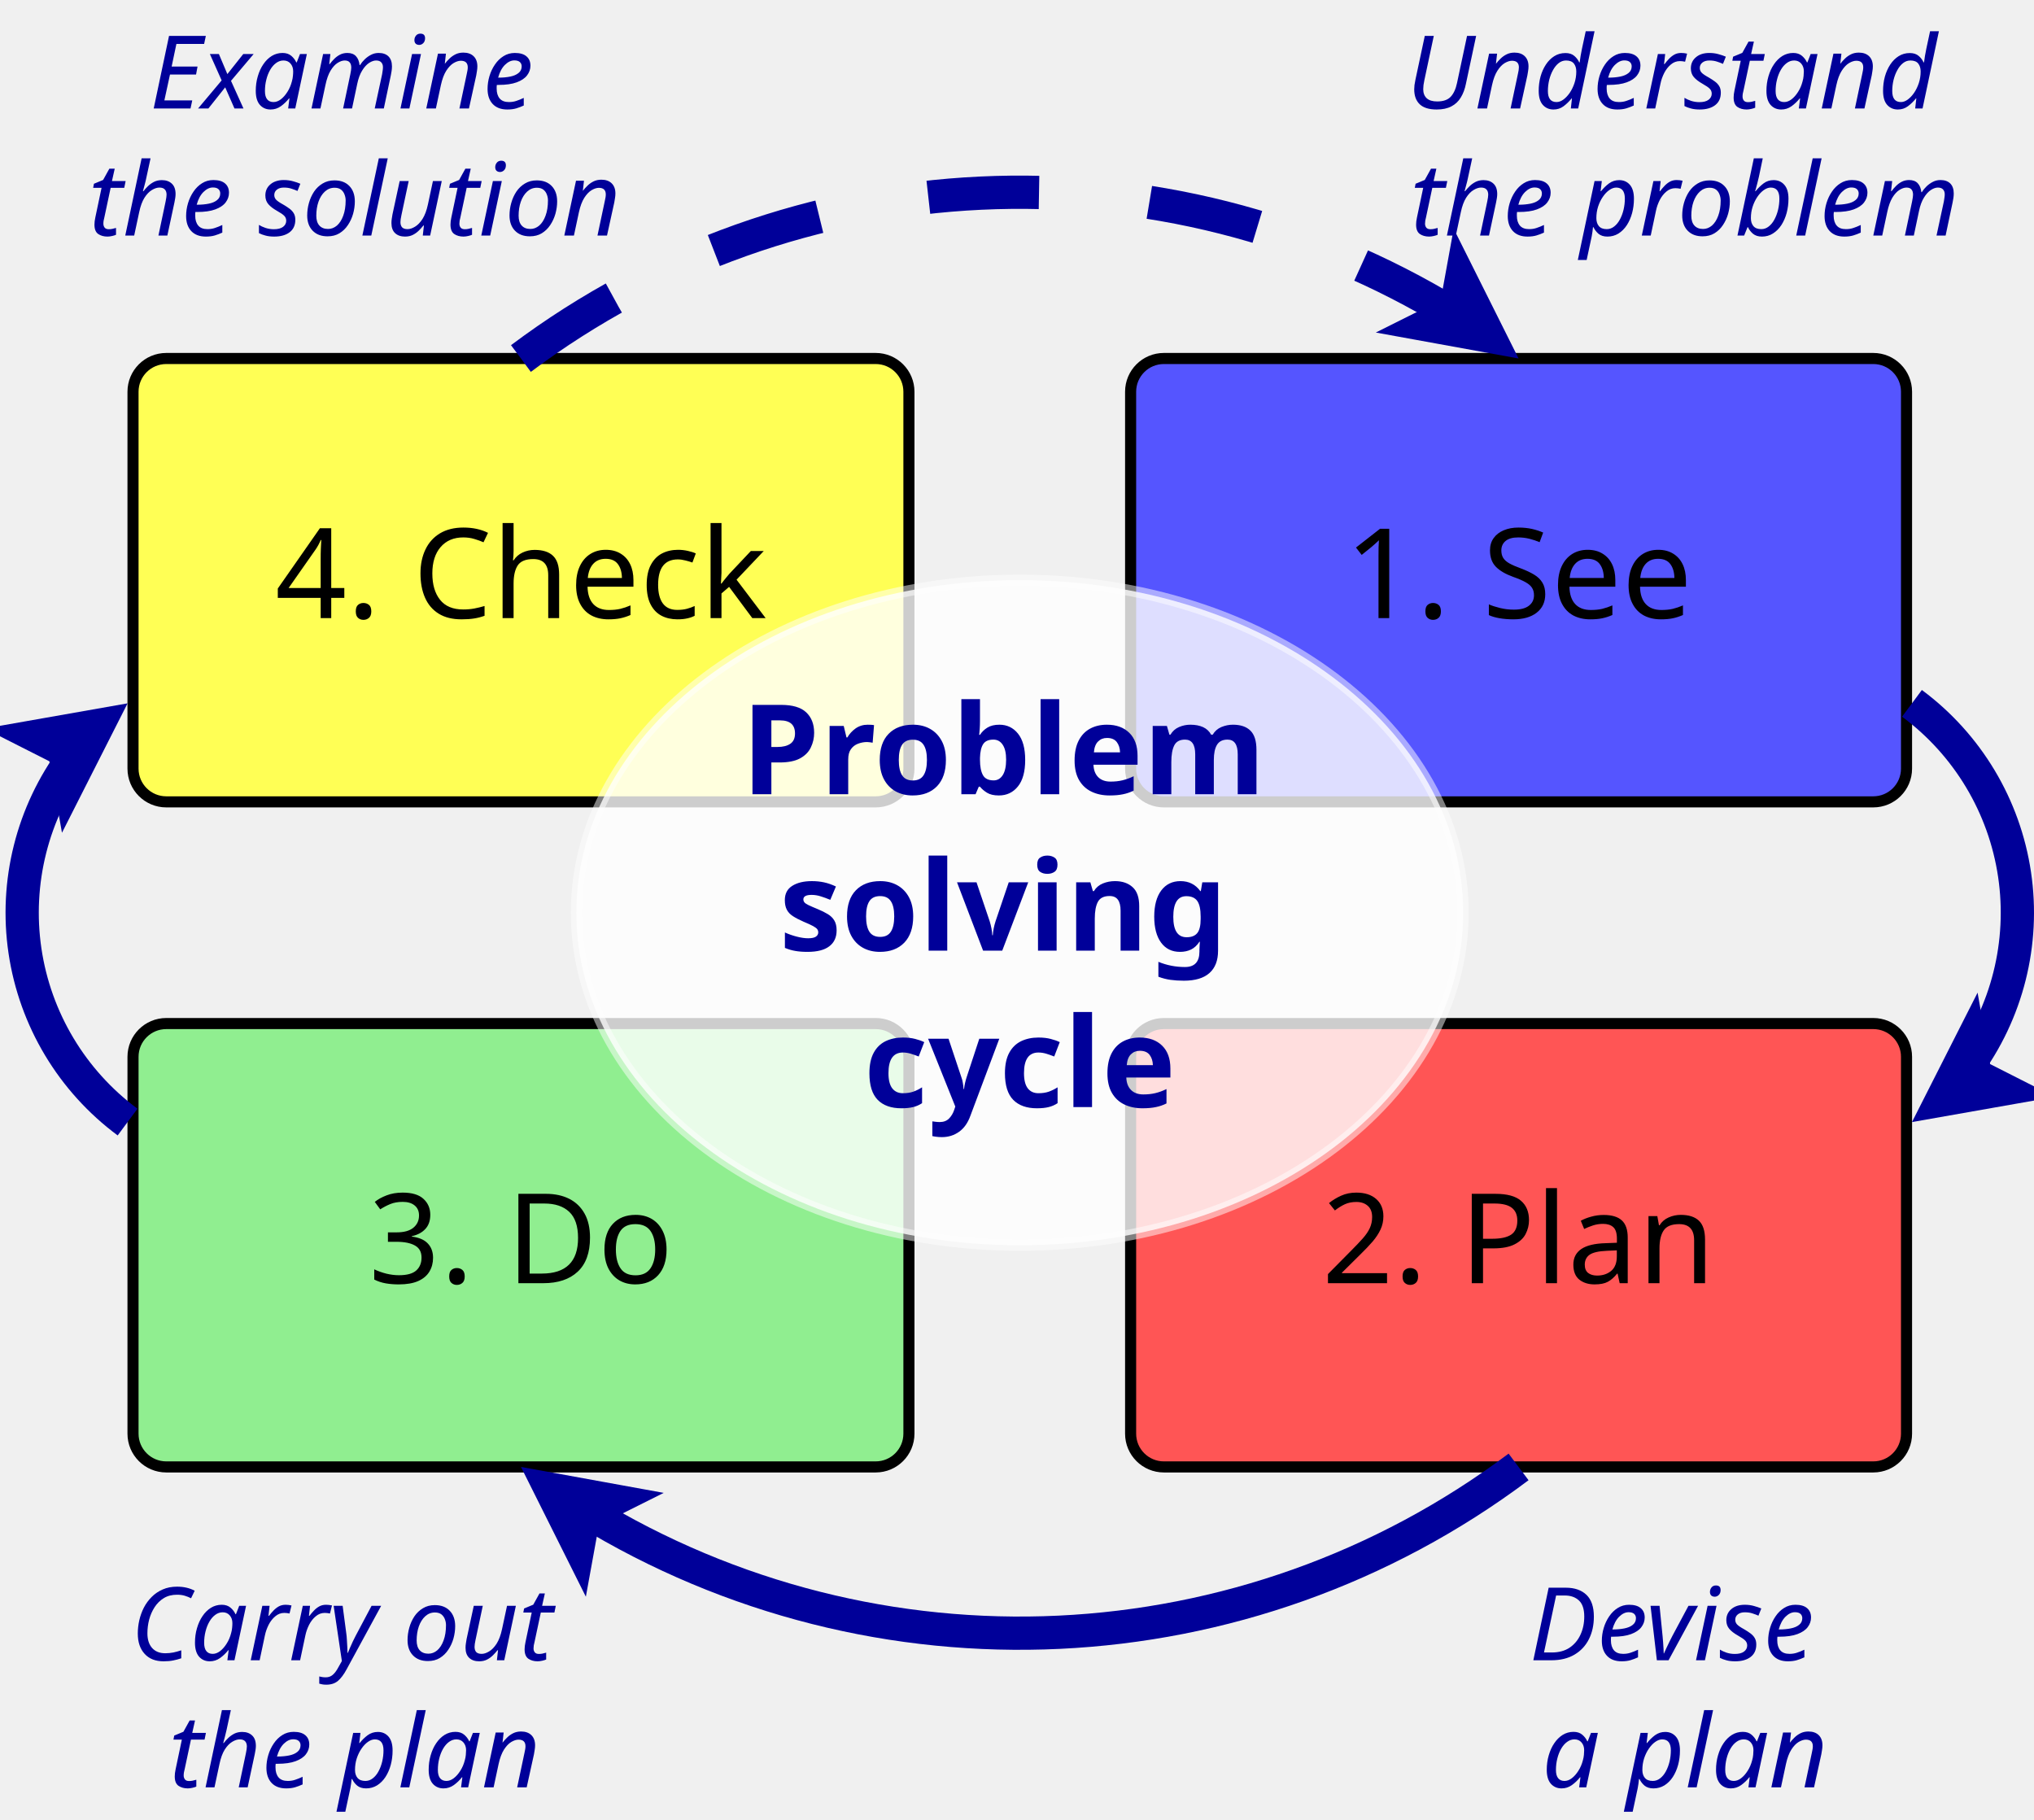
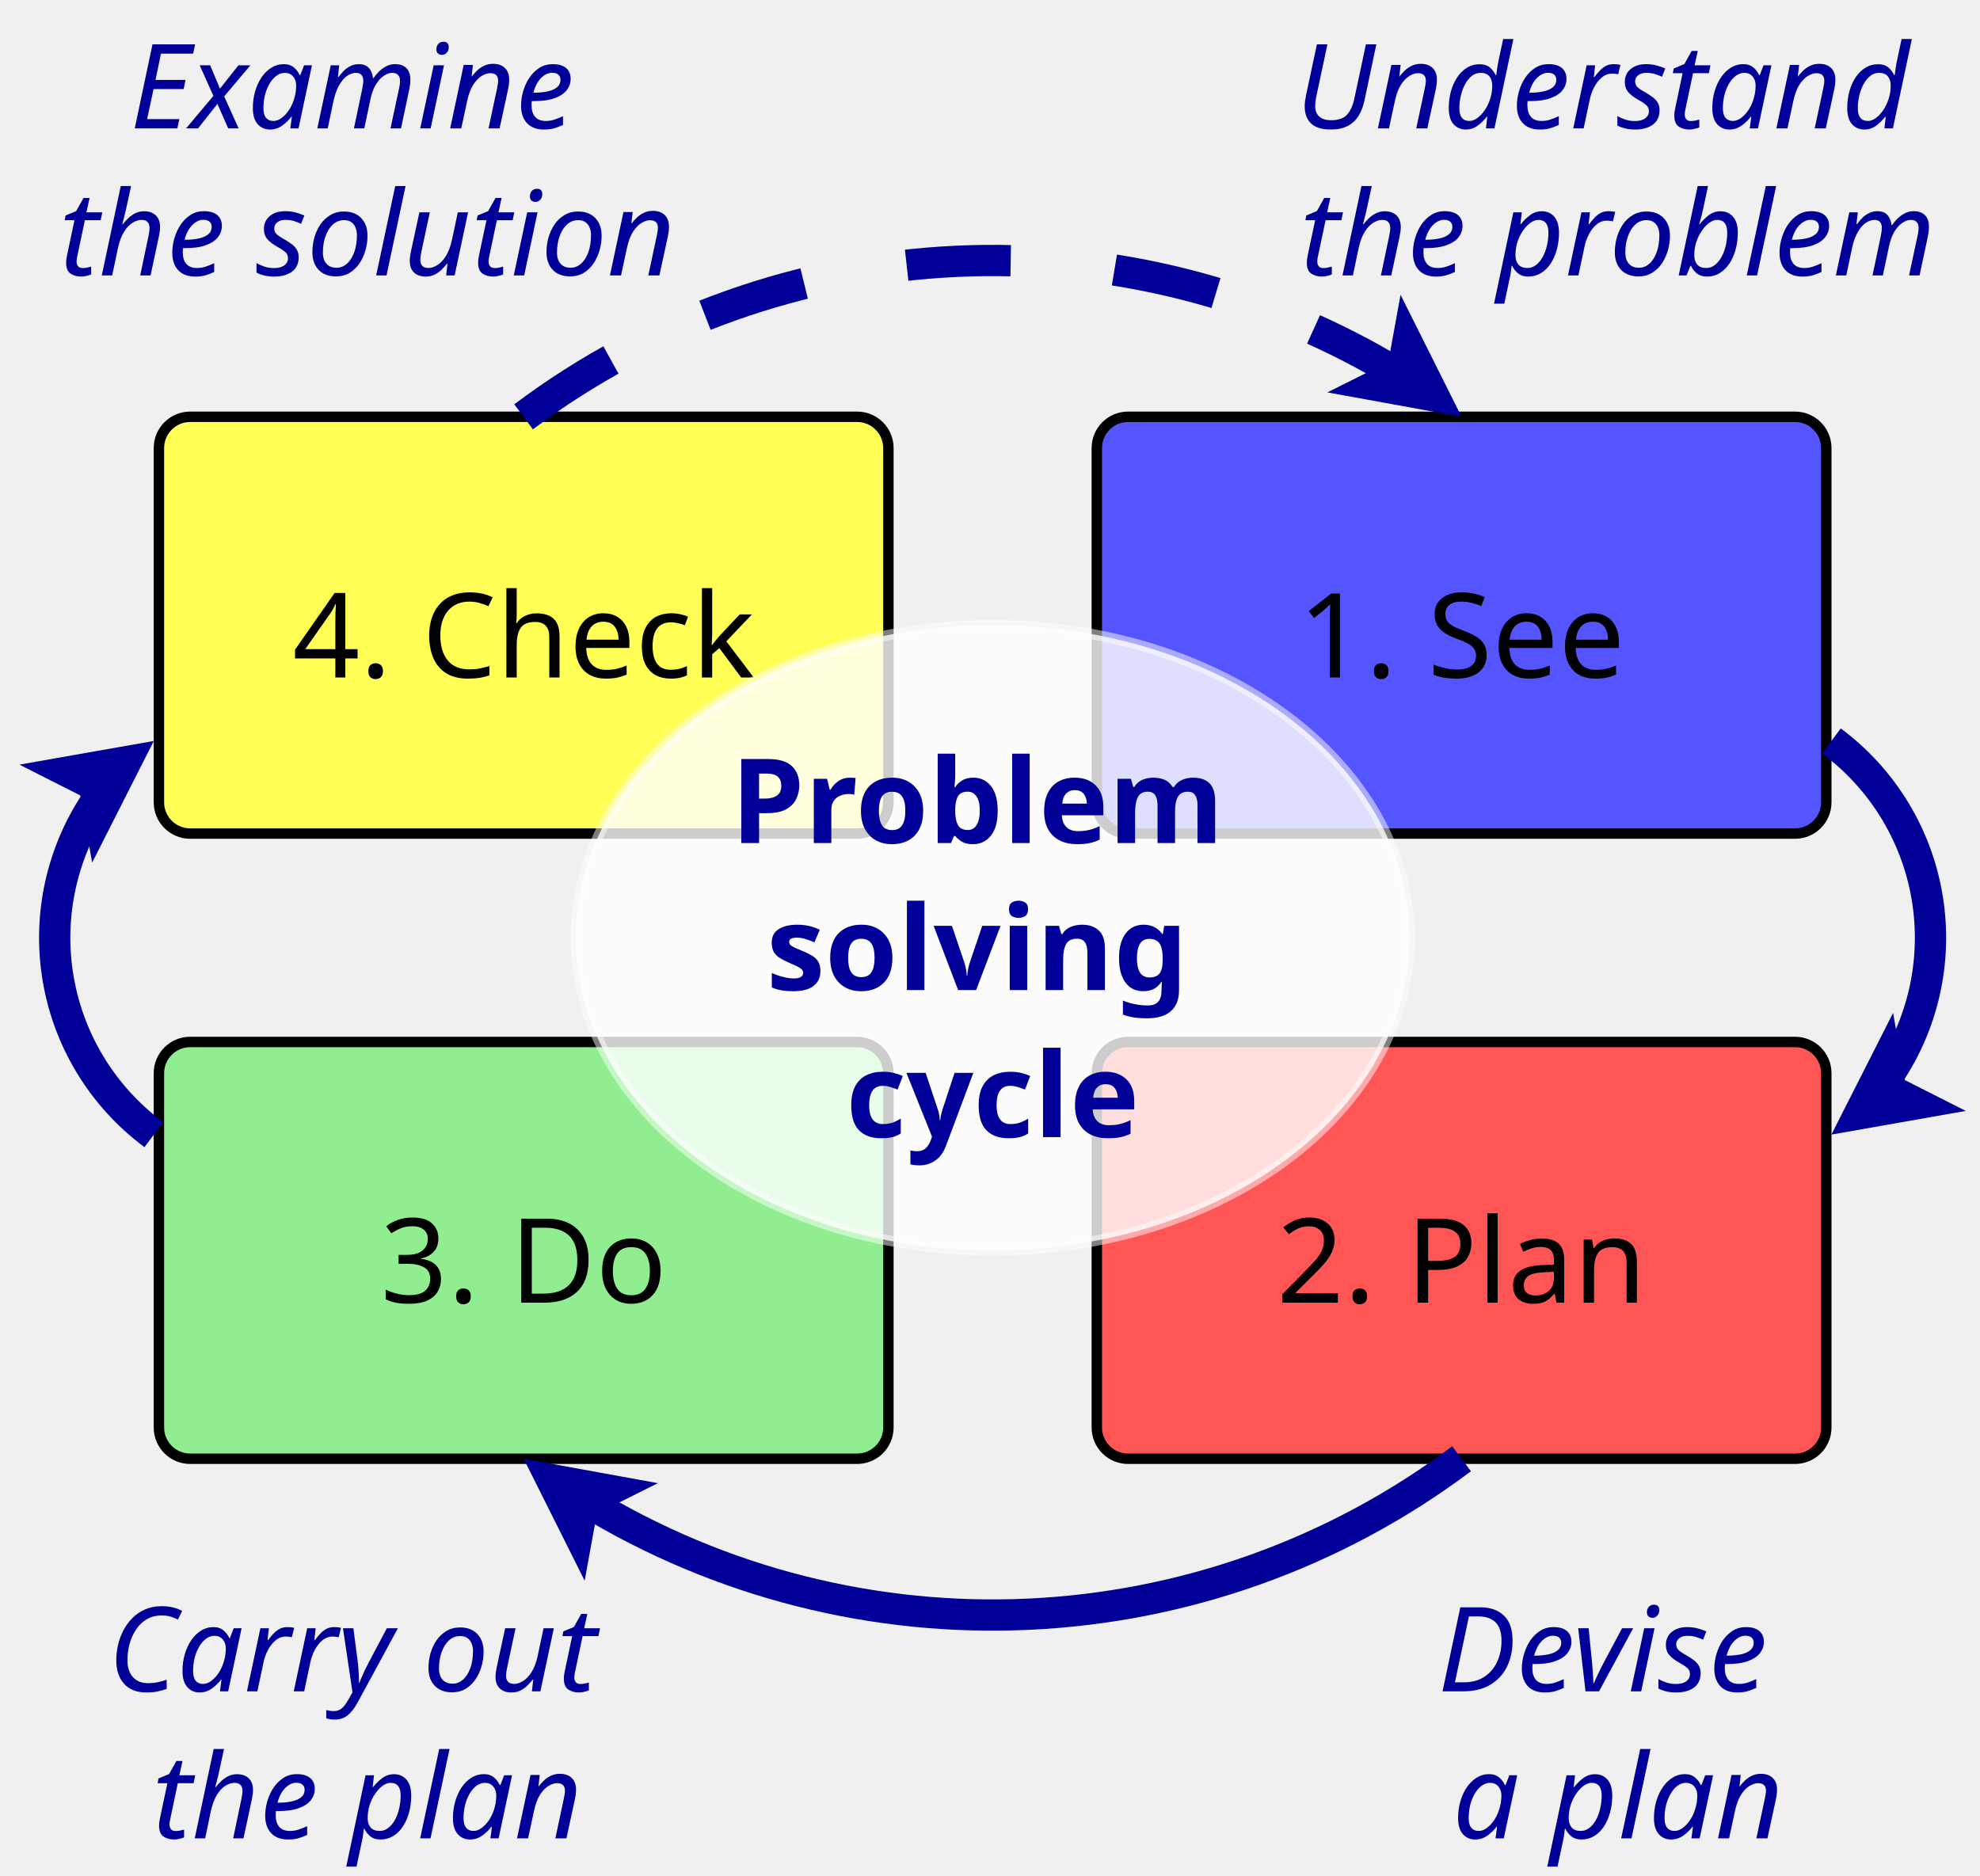
- <svg xmlns="http://www.w3.org/2000/svg" width="19cm" height="17cm" viewBox="196 17 367 325">
+ <svg xmlns="http://www.w3.org/2000/svg" width="19cm" height="18cm" viewBox="196 0 367 360">
+   <g id="Background" />
  <g id="Background">
    <g>
      <rect style="fill: #5555ff; fill-opacity: 1; stroke-opacity: 1; stroke-width: 2; stroke: #000000" x="400" y="80" width="140" height="80" rx="6" ry="6" />
-       <text font-size="22.578" style="fill: #000000; fill-opacity: 1; stroke: none;text-anchor:middle;font-family:sans-serif;font-style:normal;font-weight:normal" x="470" y="126.846">
-         <tspan x="470" y="126.846">1. See</tspan>
+       <text font-size="22.578" style="fill: #000000; fill-opacity: 1; stroke: none;text-anchor:middle;font-family:sans-serif;font-style:normal;font-weight:normal" x="470" y="130.039">
+         <tspan x="470" y="130.039">1. See</tspan>
      </text>
    </g>
    <g>
      <rect style="fill: #ff5555; fill-opacity: 1; stroke-opacity: 1; stroke-width: 2; stroke: #000000" x="400" y="200" width="140" height="80" rx="6" ry="6" />
-       <text font-size="22.578" style="fill: #000000; fill-opacity: 1; stroke: none;text-anchor:middle;font-family:sans-serif;font-style:normal;font-weight:normal" x="470" y="246.846">
-         <tspan x="470" y="246.846">2. Plan</tspan>
+       <text font-size="22.578" style="fill: #000000; fill-opacity: 1; stroke: none;text-anchor:middle;font-family:sans-serif;font-style:normal;font-weight:normal" x="470" y="250.039">
+         <tspan x="470" y="250.039">2. Plan</tspan>
      </text>
    </g>
    <g>
      <rect style="fill: #90ee90; fill-opacity: 1; stroke-opacity: 1; stroke-width: 2; stroke: #000000" x="220" y="200" width="140" height="80" rx="6" ry="6" />
-       <text font-size="22.578" style="fill: #000000; fill-opacity: 1; stroke: none;text-anchor:middle;font-family:sans-serif;font-style:normal;font-weight:normal" x="290" y="246.846">
-         <tspan x="290" y="246.846">3. Do</tspan>
+       <text font-size="22.578" style="fill: #000000; fill-opacity: 1; stroke: none;text-anchor:middle;font-family:sans-serif;font-style:normal;font-weight:normal" x="290" y="250.039">
+         <tspan x="290" y="250.039">3. Do</tspan>
      </text>
    </g>
    <g>
      <rect style="fill: #ffff55; fill-opacity: 1; stroke-opacity: 1; stroke-width: 2; stroke: #000000" x="220" y="80" width="140" height="80" rx="6" ry="6" />
-       <text font-size="22.578" style="fill: #000000; fill-opacity: 1; stroke: none;text-anchor:middle;font-family:sans-serif;font-style:normal;font-weight:normal" x="290" y="126.846">
-         <tspan x="290" y="126.846">4. Check</tspan>
+       <text font-size="22.578" style="fill: #000000; fill-opacity: 1; stroke: none;text-anchor:middle;font-family:sans-serif;font-style:normal;font-weight:normal" x="290" y="130.039">
+         <tspan x="290" y="130.039">4. Check</tspan>
      </text>
    </g>
    <g>
      <path style="fill: none; stroke-opacity: 1; stroke-width: 6; stroke: #000099" d="M 470,280 A 150,150 0 0 1 301.717,287.952" />
      <polygon style="fill: #000099; fill-opacity: 1; stroke-opacity: 1; stroke-width: 6; stroke: #000099" fill-rule="evenodd" points="295.367,284.025 306.367,286.025 301.367,288.525 300.367,294.025 " />
    </g>
    <g>
      <path style="fill: none; stroke-opacity: 1; stroke-width: 6; stroke: #000099" d="M 219.019,217.777 A 47.027,47.027 0 0 1 209.29,151.938" />
      <polygon style="fill: #000099; fill-opacity: 1; stroke-opacity: 1; stroke-width: 6; stroke: #000099" fill-rule="evenodd" points="213.63,146.218 208.575,156.191 207.606,150.685 202.619,148.158 " />
    </g>
    <g>
      <path style="fill: none; stroke-opacity: 1; stroke-width: 6; stroke-dasharray: 20; stroke: #000099" d="M 290,80 A 150,150 0 0 1 458.283,72.048" />
      <polygon style="fill: #000099; fill-opacity: 1; stroke-opacity: 1; stroke-width: 6; stroke: #000099" fill-rule="evenodd" points="464.633,75.975 453.633,73.975 458.633,71.475 459.633,65.975 " />
    </g>
-     <text font-size="18.344" style="fill: #000099; fill-opacity: 1; stroke: none;text-anchor:middle;font-family:sans-serif;font-style:italic;font-weight:normal" x="500" y="34.885">
-       <tspan x="500" y="34.885">Understand</tspan>
-       <tspan x="500" y="57.816">the problem</tspan>
+     <text font-size="22.578" style="fill: #000099; fill-opacity: 1; stroke: none;text-anchor:middle;font-family:sans-serif;font-style:italic;font-weight:normal" x="500" y="24.639">
+       <tspan x="500" y="24.639">Understand</tspan>
+       <tspan x="500" y="52.861">the problem</tspan>
    </text>
-     <text font-size="18.344" style="fill: #000099; fill-opacity: 1; stroke: none;text-anchor:middle;font-family:sans-serif;font-style:italic;font-weight:normal" x="500" y="314.885">
-       <tspan x="500" y="314.885">Devise</tspan>
-       <tspan x="500" y="337.816">a plan</tspan>
+     <text font-size="22.578" style="fill: #000099; fill-opacity: 1; stroke: none;text-anchor:middle;font-family:sans-serif;font-style:italic;font-weight:normal" x="500" y="324.639">
+       <tspan x="500" y="324.639">Devise</tspan>
+       <tspan x="500" y="352.861">a plan</tspan>
    </text>
-     <text font-size="18.344" style="fill: #000099; fill-opacity: 1; stroke: none;text-anchor:middle;font-family:sans-serif;font-style:italic;font-weight:normal" x="260" y="314.885">
-       <tspan x="260" y="314.885">Carry out</tspan>
-       <tspan x="260" y="337.816">the plan</tspan>
+     <text font-size="22.578" style="fill: #000099; fill-opacity: 1; stroke: none;text-anchor:middle;font-family:sans-serif;font-style:italic;font-weight:normal" x="260" y="324.639">
+       <tspan x="260" y="324.639">Carry out</tspan>
+       <tspan x="260" y="352.861">the plan</tspan>
    </text>
-     <text font-size="18.344" style="fill: #000099; fill-opacity: 1; stroke: none;text-anchor:middle;font-family:sans-serif;font-style:italic;font-weight:normal" x="260" y="34.885">
-       <tspan x="260" y="34.885">Examine</tspan>
-       <tspan x="260" y="57.816">the solution</tspan>
+     <text font-size="22.578" style="fill: #000099; fill-opacity: 1; stroke: none;text-anchor:middle;font-family:sans-serif;font-style:italic;font-weight:normal" x="260" y="24.639">
+       <tspan x="260" y="24.639">Examine</tspan>
+       <tspan x="260" y="52.861">the solution</tspan>
    </text>
    <g>
      <ellipse style="fill: #ffffff; fill-opacity: 0.804; stroke-opacity: 0.498; stroke-width: 2; stroke: #ffffff" cx="380" cy="180" rx="80" ry="60" />
-       <text font-size="22.578" style="fill: #000099; fill-opacity: 1; stroke: none;text-anchor:middle;font-family:sans-serif;font-style:normal;font-weight:700" x="380" y="158.624">
-         <tspan x="380" y="158.624">Problem</tspan>
-         <tspan x="380" y="186.846">solving</tspan>
-         <tspan x="380" y="215.068">cycle</tspan>
+       <text font-size="22.578" style="fill: #000099; fill-opacity: 1; stroke: none;text-anchor:middle;font-family:sans-serif;font-style:normal;font-weight:700" x="380" y="161.817">
+         <tspan x="380" y="161.817">Problem</tspan>
+         <tspan x="380" y="190.039">solving</tspan>
+         <tspan x="380" y="218.261">cycle</tspan>
      </text>
    </g>
    <g>
      <path style="fill: none; stroke-opacity: 1; stroke-width: 6; stroke: #000099" d="M 540.981,142.223 A 47.027,47.027 0 0 1 550.71,208.062" />
      <polygon style="fill: #000099; fill-opacity: 1; stroke-opacity: 1; stroke-width: 6; stroke: #000099" fill-rule="evenodd" points="546.37,213.782 551.425,203.809 552.394,209.315 557.381,211.842 " />
    </g>
  </g>
</svg>
